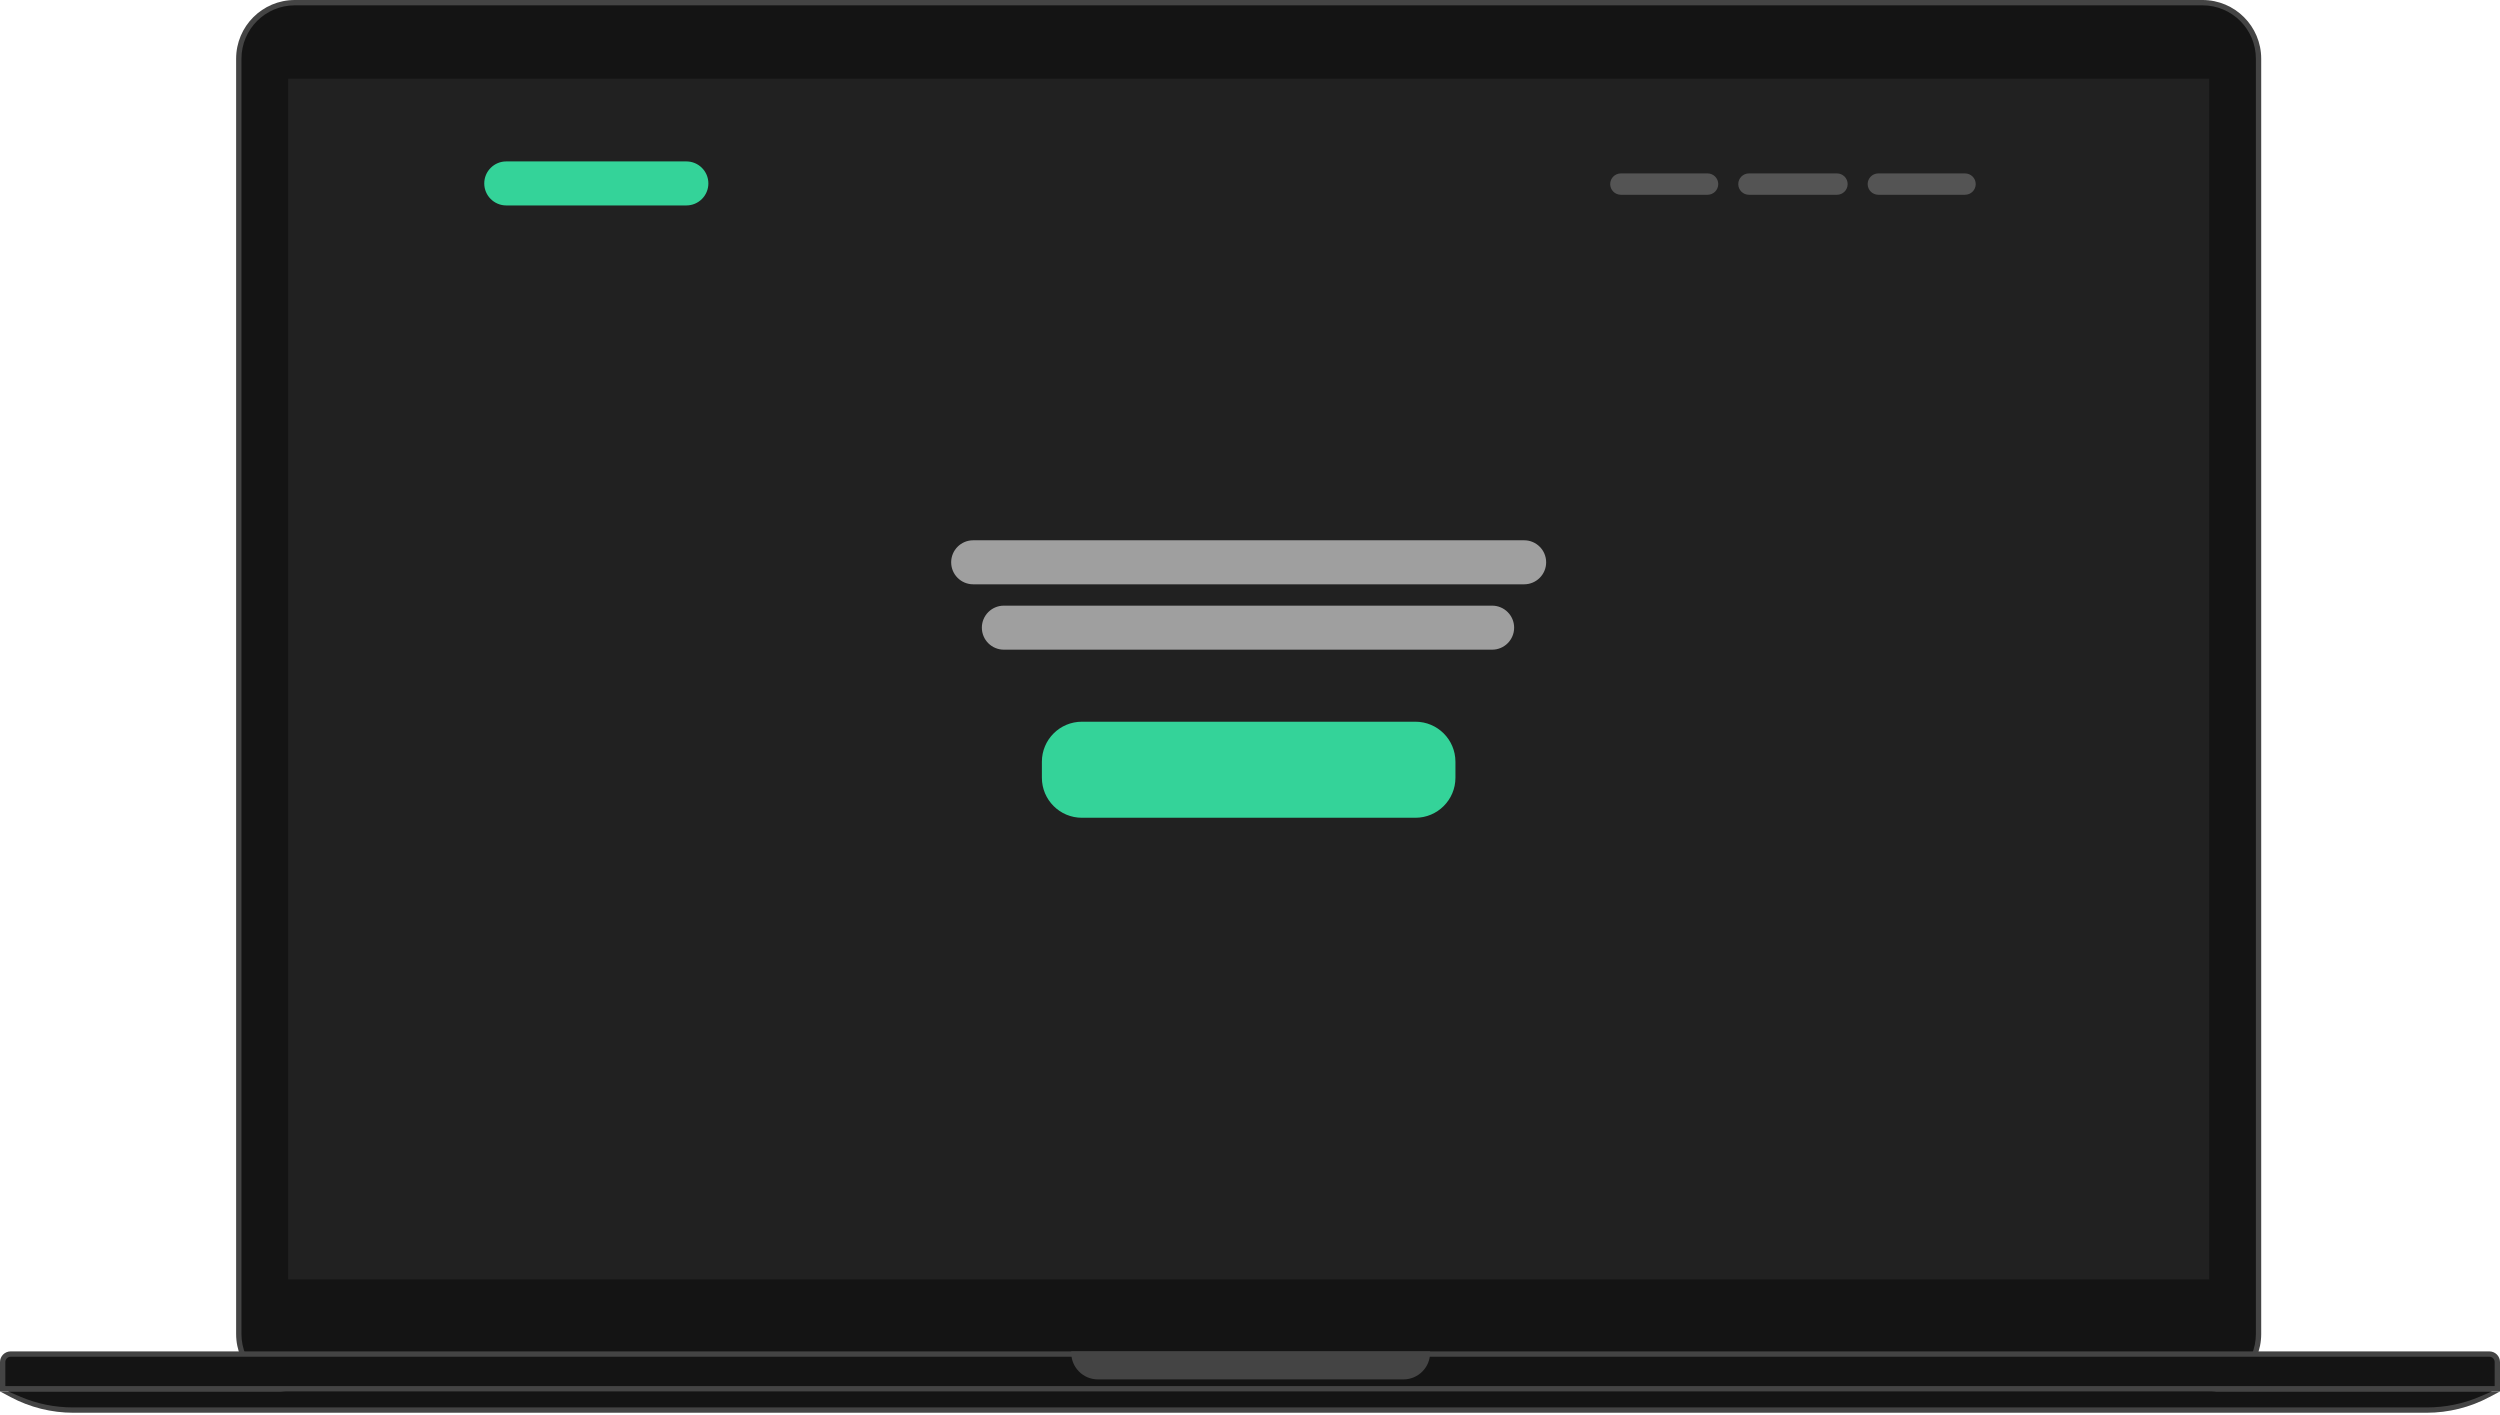
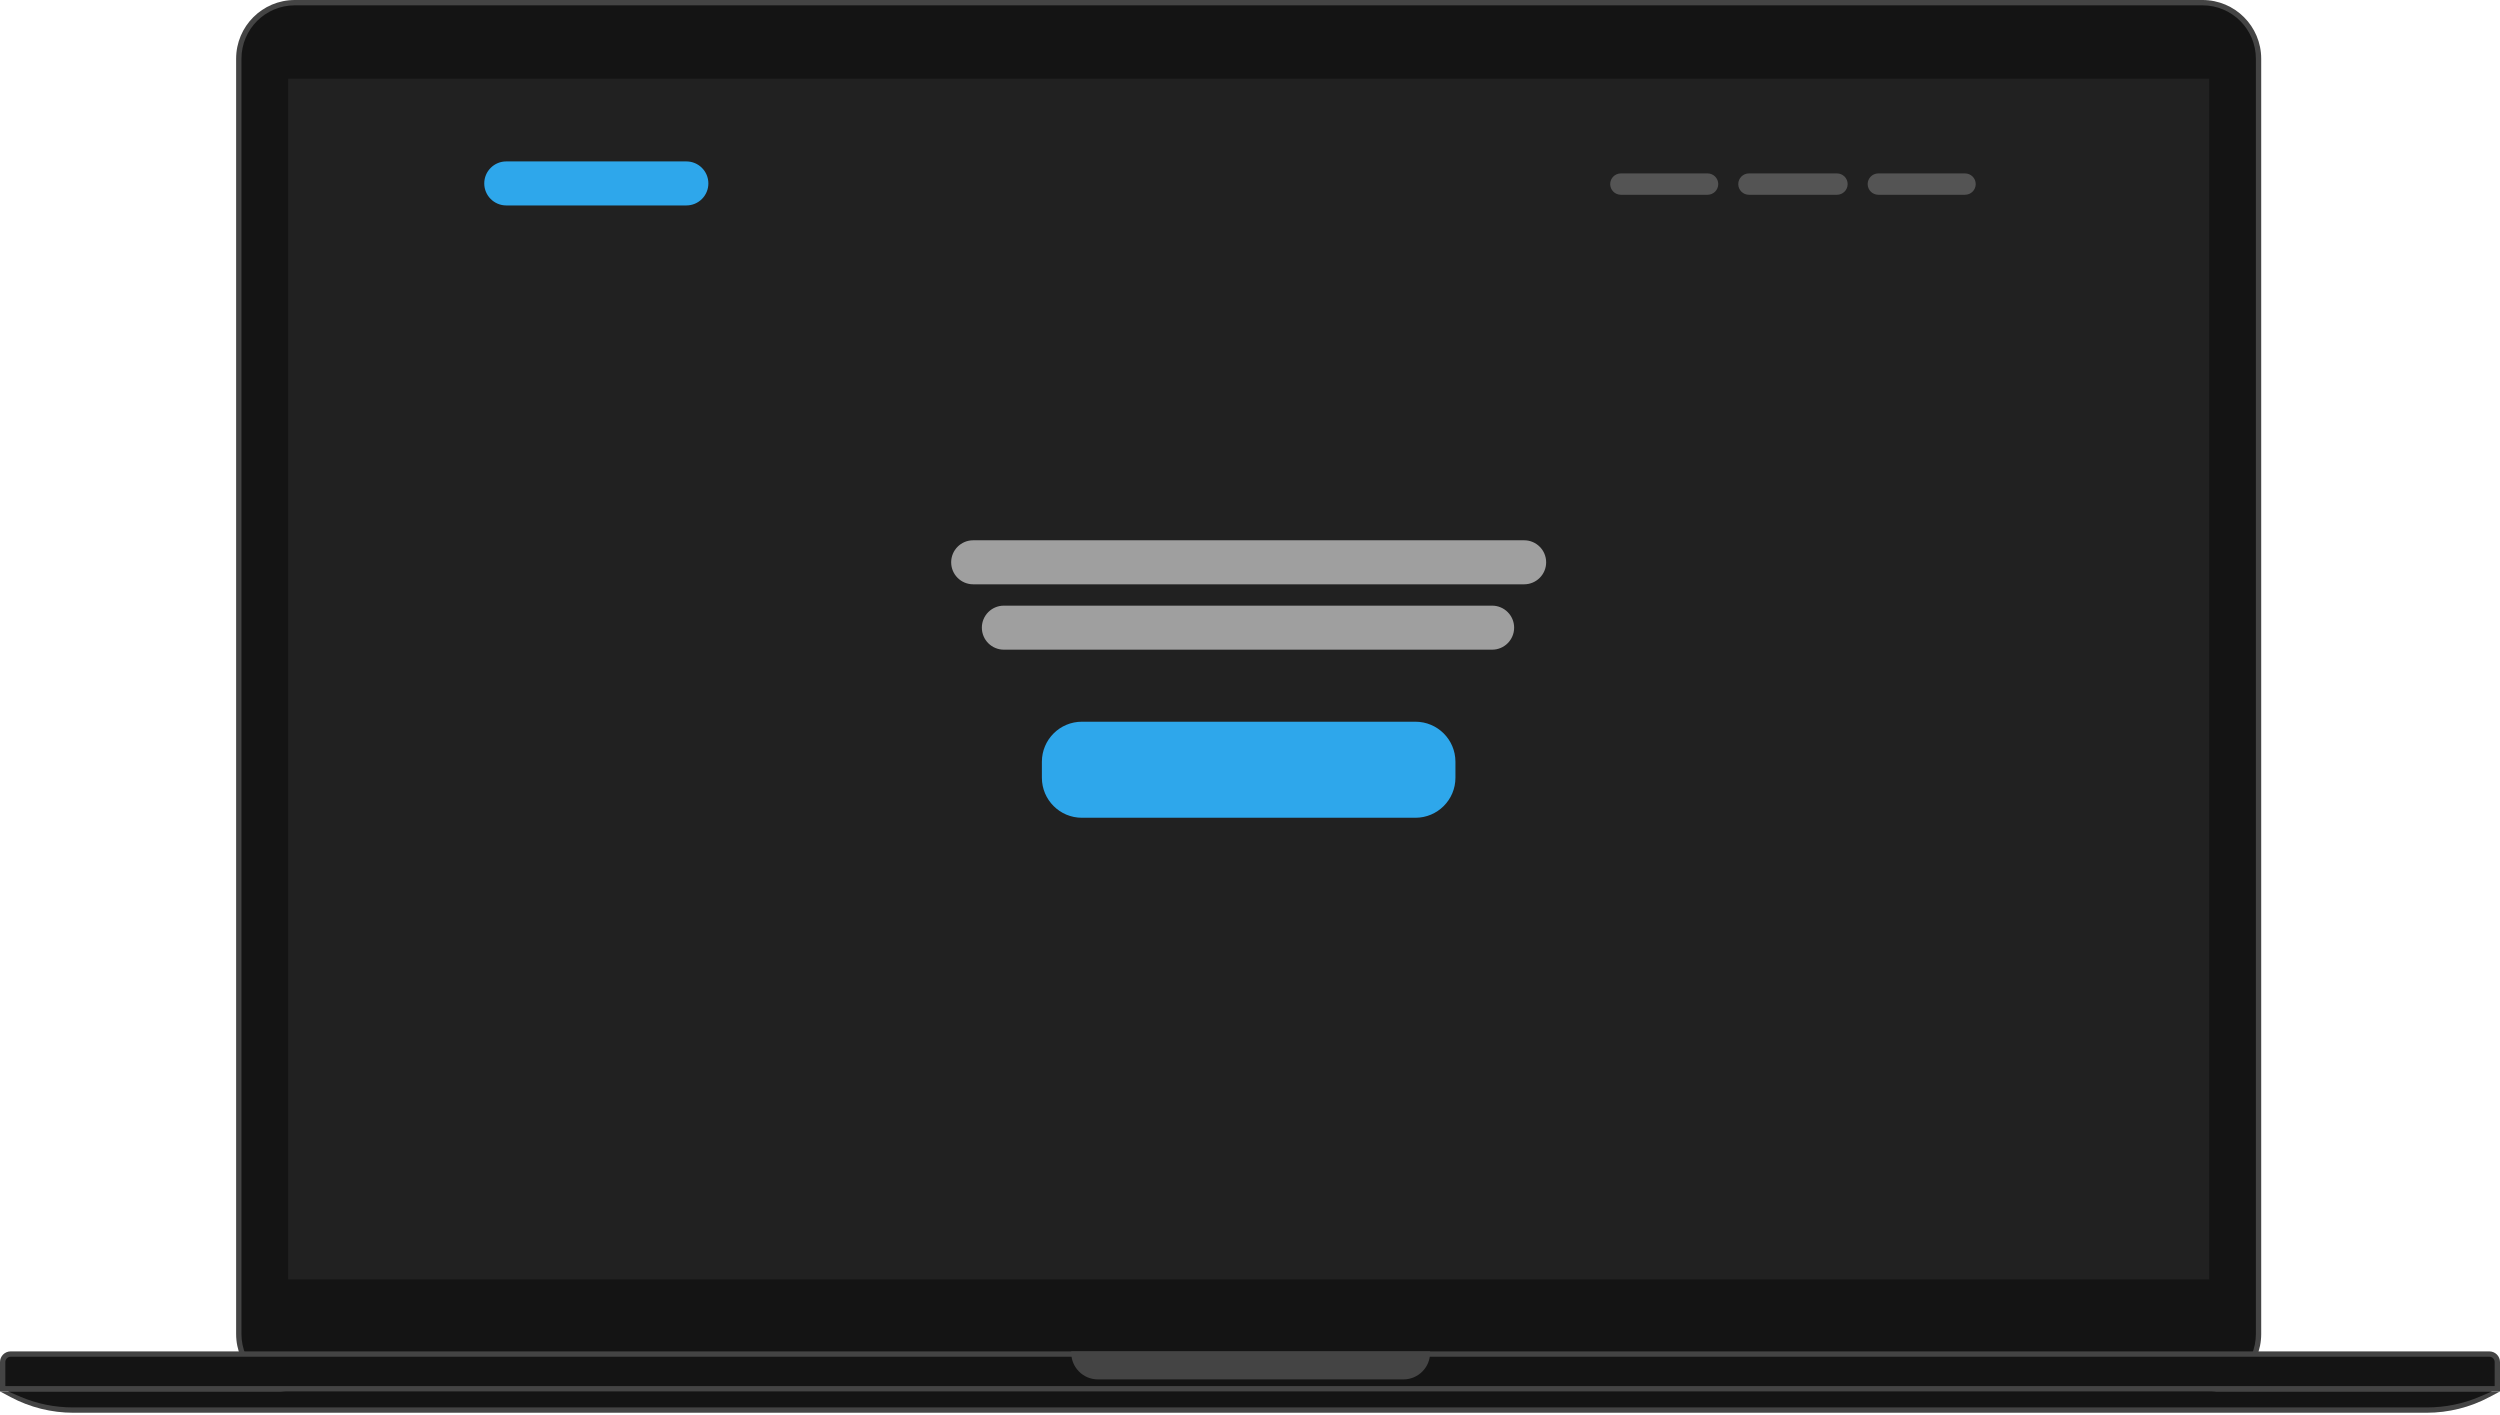
<svg xmlns="http://www.w3.org/2000/svg" width="1874" height="1060" viewBox="0 0 1874 1060" fill="none">
  <path fill-rule="evenodd" clip-rule="evenodd" d="M221 0H1651C1675.3 0 1695 19.7 1695 44V1000C1695 1024.3 1675.3 1044 1651 1044H221C196.699 1044 177 1024.3 177 1000V44C177 19.7 196.699 0 221 0Z" fill="#444444" />
  <path fill-rule="evenodd" clip-rule="evenodd" d="M221 4H1651C1673.09 4 1691 21.909 1691 44V1000C1691 1022.09 1673.09 1040 1651 1040H221C198.909 1040 181 1022.09 181 1000V44C181 21.909 198.909 4 221 4Z" fill="#141414" />
  <path d="M0 1021C0 1016.58 3.582 1013 8 1013H1866C1870.42 1013 1874 1016.58 1874 1021V1043H0V1021Z" fill="#444444" />
  <path fill-rule="evenodd" clip-rule="evenodd" d="M4 1021C4 1018.79 5.791 1017 8 1017H1866C1868.21 1017 1870 1018.79 1870 1021V1039H4V1021Z" fill="#141414" />
  <path fill-rule="evenodd" clip-rule="evenodd" d="M0 1043H1874L1866.06 1047.24C1851.58 1054.96 1835.41 1059 1819 1059H55C38.586 1059 22.424 1054.96 7.941 1047.24L0 1043Z" fill="#444444" />
  <path fill-rule="evenodd" clip-rule="evenodd" d="M6 1043H1868L1858.87 1046.92C1846.42 1052.25 1833.02 1055 1819.47 1055H54.526C40.983 1055 27.581 1052.25 15.134 1046.92L6 1043Z" fill="#141414" />
  <path d="M803 1013H1072V1014C1072 1025.05 1063.05 1034 1052 1034H823C811.954 1034 803 1025.05 803 1014V1013Z" fill="#444444" />
  <rect x="216" y="59" width="1440" height="900" fill="#212121" />
-   <rect x="362.996" y="120.998" width="168" height="33" rx="16.5" fill="#34d399" />
+   <rect x="362.996" y="120.998" width="168" height="33" rx="16.5" fill="#2EA7EB" />
  <rect x="712.996" y="404.998" width="446" height="33" rx="16.5" fill="#9F9F9F" />
  <rect x="735.996" y="453.998" width="399" height="33" rx="16.5" fill="#9F9F9F" />
-   <rect x="780.996" y="540.998" width="310" height="72" rx="30" fill="#34d399" />
+   <rect x="780.996" y="540.998" width="310" height="72" rx="30" fill="#2EA7EB" />
  <rect x="1207" y="129.998" width="81" height="16" rx="8" fill="#545454" />
  <rect x="1303" y="129.998" width="82" height="16" rx="8" fill="#545454" />
  <rect x="1400" y="129.998" width="81" height="16" rx="8" fill="#545454" />
</svg>
